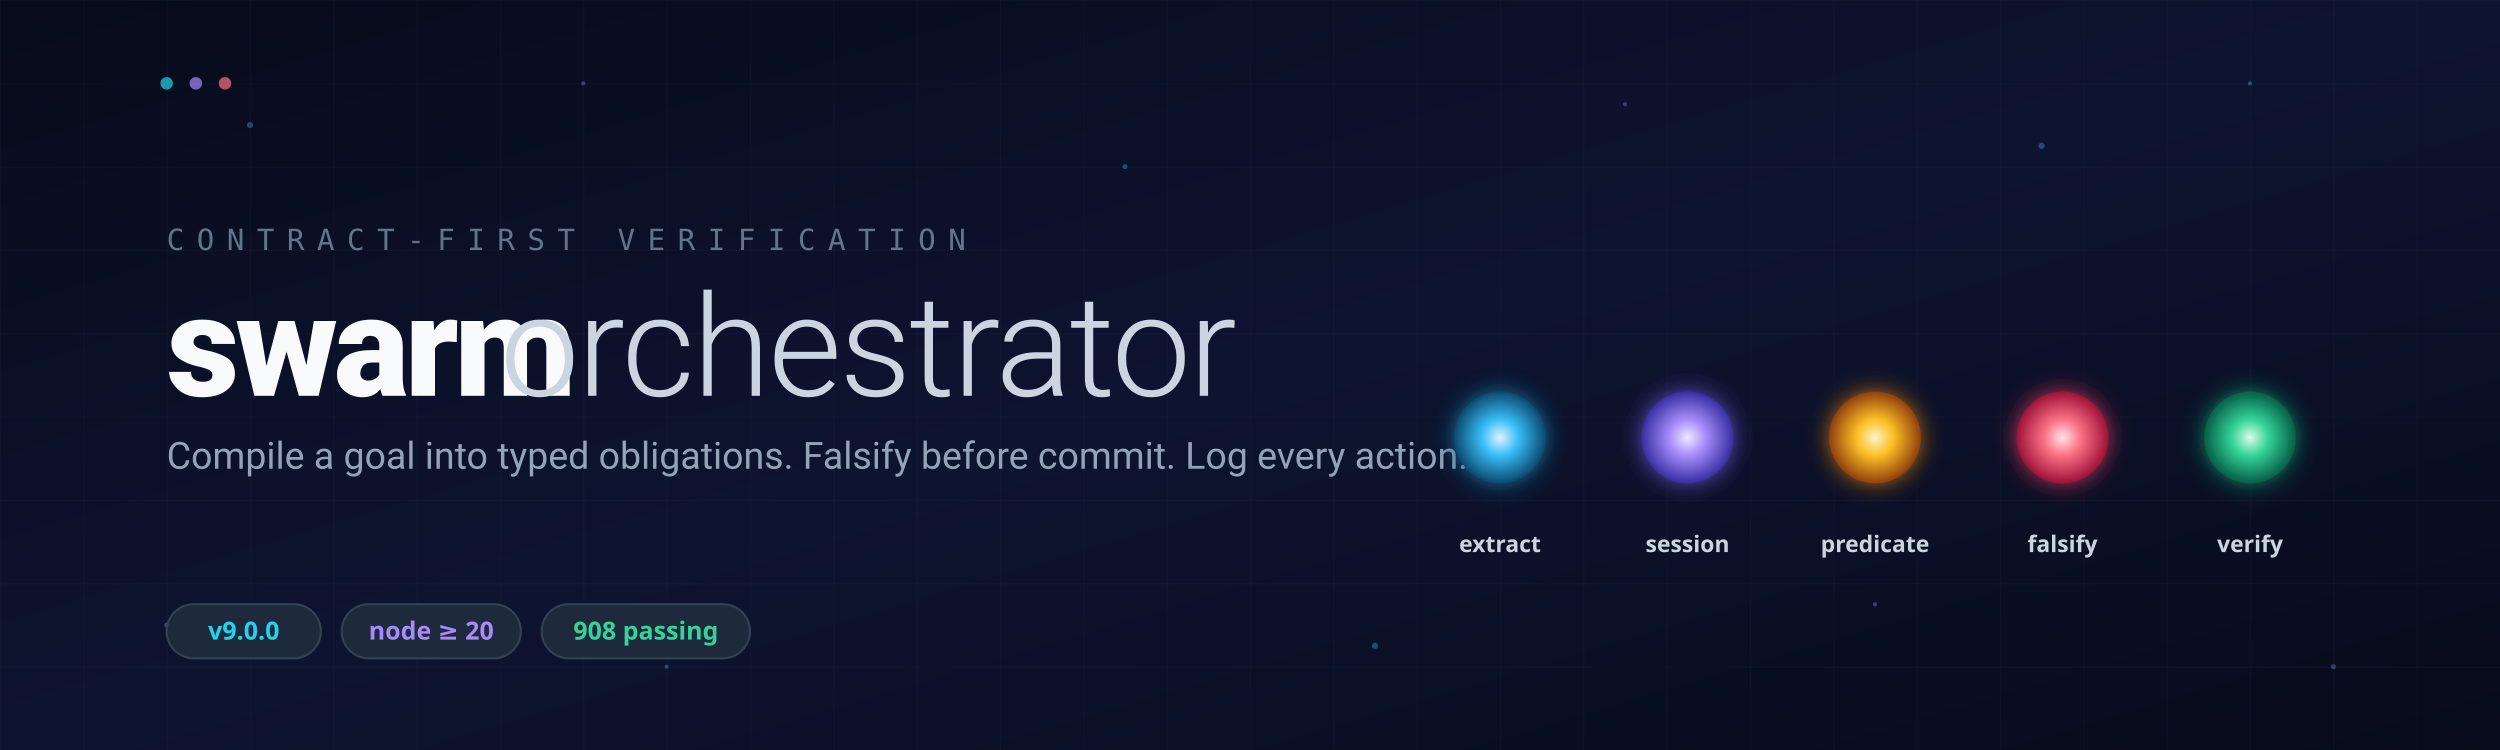
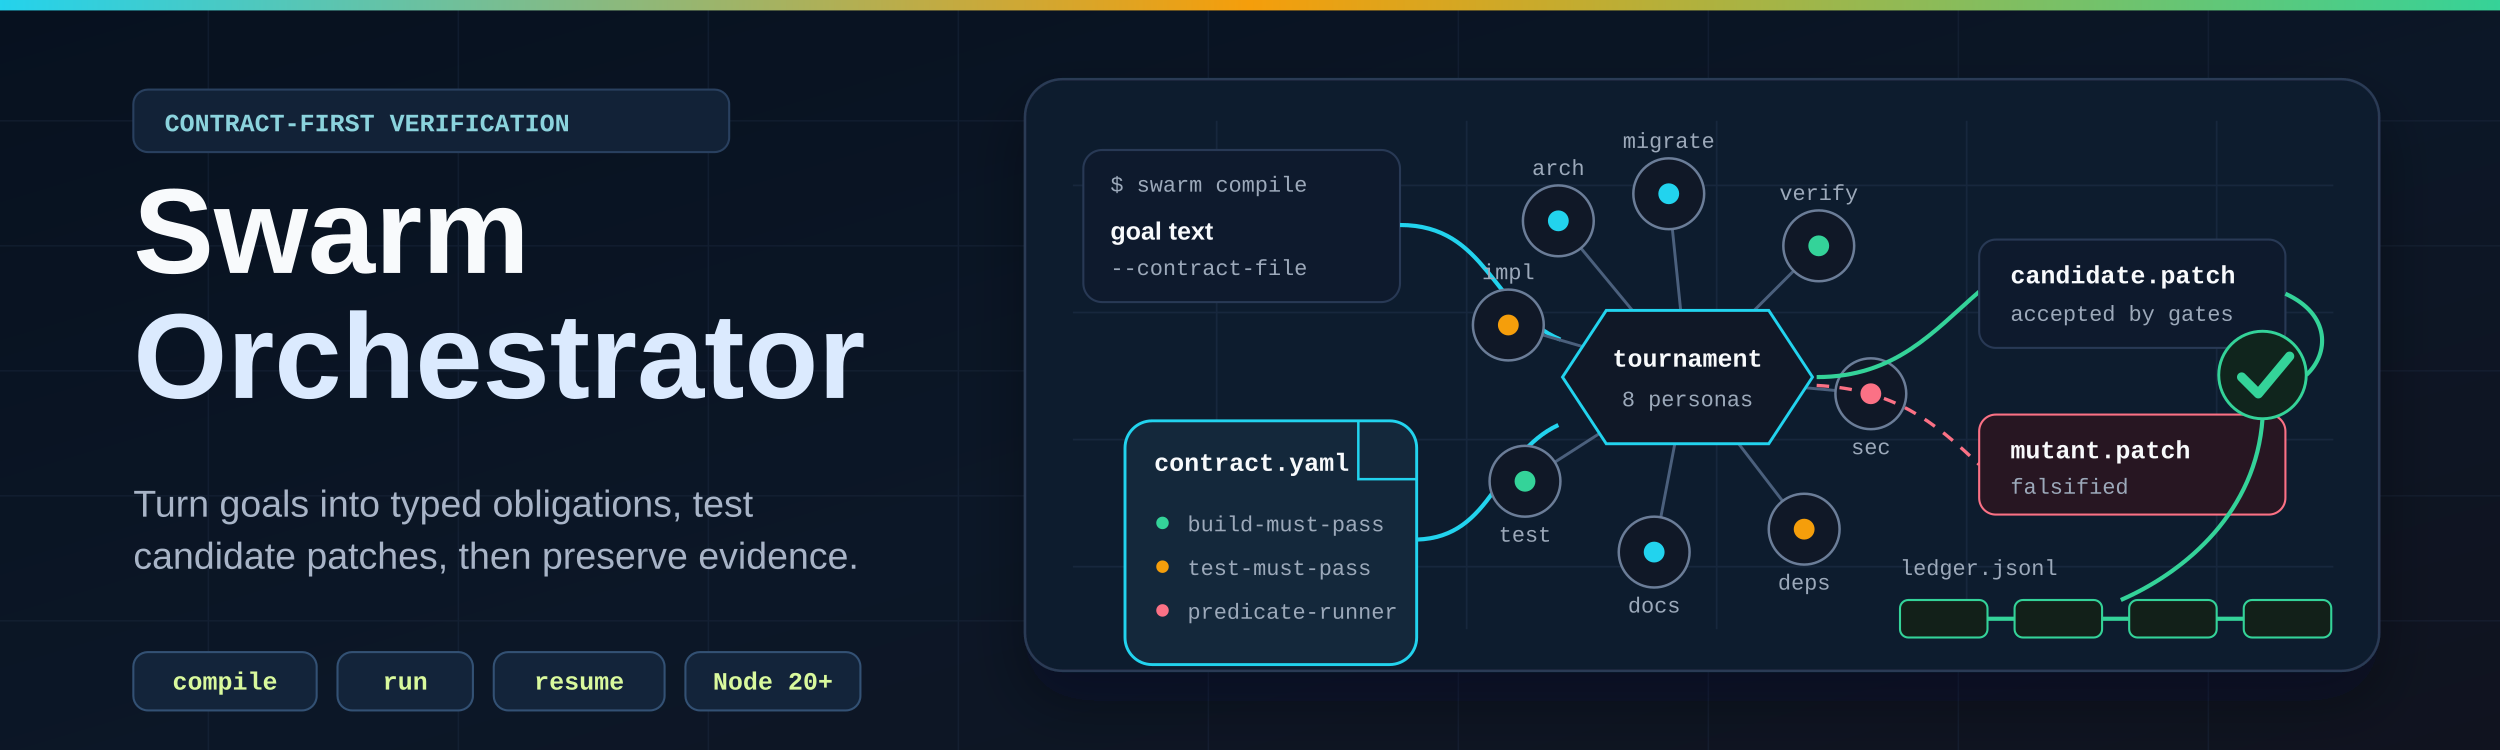
- <svg xmlns="http://www.w3.org/2000/svg" viewBox="0 0 1200 360" width="100%" role="img" aria-label="Swarm Orchestrator — contract-first verification for code changes">
+ <svg xmlns="http://www.w3.org/2000/svg" viewBox="0 0 1200 360" width="100%" role="img" aria-labelledby="title desc">
  <defs>
    <linearGradient id="bg" x1="0" y1="0" x2="1" y2="1">
-       <stop offset="0%" stop-color="#070b1a" />
-       <stop offset="50%" stop-color="#0d1430" />
-       <stop offset="100%" stop-color="#070b1a" />
+       <stop offset="0" stop-color="#07111f" />
+       <stop offset="0.55" stop-color="#0c1727" />
+       <stop offset="1" stop-color="#10131f" />
    </linearGradient>
-     <linearGradient id="flow" x1="0" y1="0" x2="1" y2="0">
-       <stop offset="0%" stop-color="#22d3ee" stop-opacity="0" />
-       <stop offset="50%" stop-color="#22d3ee" stop-opacity="0.95" />
-       <stop offset="100%" stop-color="#a78bfa" stop-opacity="0" />
+     <linearGradient id="accentLine" x1="0" y1="0" x2="1" y2="0">
+       <stop offset="0" stop-color="#22d3ee" />
+       <stop offset="0.5" stop-color="#f59e0b" />
+       <stop offset="1" stop-color="#34d399" />
    </linearGradient>
-     <radialGradient id="nodeBlue" cx="0.5" cy="0.5" r="0.5">
-       <stop offset="0%" stop-color="#e0f2fe" />
-       <stop offset="40%" stop-color="#38bdf8" />
-       <stop offset="100%" stop-color="#0c4a6e" />
-     </radialGradient>
-     <radialGradient id="nodeViolet" cx="0.5" cy="0.5" r="0.5">
-       <stop offset="0%" stop-color="#ede9fe" />
-       <stop offset="40%" stop-color="#a78bfa" />
-       <stop offset="100%" stop-color="#3730a3" />
-     </radialGradient>
-     <radialGradient id="nodeAmber" cx="0.5" cy="0.5" r="0.5">
-       <stop offset="0%" stop-color="#fef3c7" />
-       <stop offset="40%" stop-color="#fbbf24" />
-       <stop offset="100%" stop-color="#92400e" />
-     </radialGradient>
-     <radialGradient id="nodeRose" cx="0.5" cy="0.5" r="0.5">
-       <stop offset="0%" stop-color="#ffe4e6" />
-       <stop offset="40%" stop-color="#fb7185" />
-       <stop offset="100%" stop-color="#9f1239" />
-     </radialGradient>
-     <radialGradient id="nodeGreen" cx="0.5" cy="0.5" r="0.5">
-       <stop offset="0%" stop-color="#dcfce7" />
-       <stop offset="40%" stop-color="#34d399" />
-       <stop offset="100%" stop-color="#065f46" />
-     </radialGradient>
-     <filter id="glow" x="-50%" y="-50%" width="200%" height="200%">
-       <feGaussianBlur stdDeviation="6" result="b" />
-       <feMerge>
-         <feMergeNode in="b" />
-         <feMergeNode in="SourceGraphic" />
-       </feMerge>
+     <filter id="panelShadow" x="-12%" y="-18%" width="124%" height="136%">
+       <feDropShadow dx="0" dy="14" stdDeviation="14" flood-color="#020617" flood-opacity="0.34" />
    </filter>
-     <filter id="softGlow" x="-50%" y="-50%" width="200%" height="200%">
-       <feGaussianBlur stdDeviation="2.5" result="b" />
-       <feMerge>
-         <feMergeNode in="b" />
-         <feMergeNode in="SourceGraphic" />
-       </feMerge>
-     </filter>
-     <pattern id="grid" width="40" height="40" patternUnits="userSpaceOnUse">
-       <path d="M 40 0 L 0 0 0 40" fill="none" stroke="#1e293b" stroke-width="0.5" opacity="0.4" />
-     </pattern>
+     <style>
+       .sans { font-family: ui-sans-serif, system-ui, -apple-system, BlinkMacSystemFont, "Segoe UI", Arial, sans-serif; letter-spacing: 0; }
+       .mono { font-family: ui-monospace, SFMono-Regular, Menlo, Consolas, "Liberation Mono", monospace; letter-spacing: 0; }
+       .kicker { font-size: 12px; font-weight: 800; fill: #8bd3dd; }
+       .title-a { font-size: 58px; font-weight: 850; fill: #f8fafc; }
+       .title-b { font-size: 58px; font-weight: 650; fill: #dbeafe; }
+       .lead { font-size: 18px; fill: #a8b4c7; }
+       .chip-text { font-size: 12px; font-weight: 750; fill: #d9f99d; }
+       .muted { fill: #8390a4; }
+       .panel { fill: #111c2e; stroke: #2a3a55; stroke-width: 1.2; filter: url(#panelShadow); }
+       .panel-soft { fill: #0e1a2d; stroke: #283955; stroke-width: 1; }
+       .label { font-size: 12px; font-weight: 800; fill: #f8fafc; }
+       .small { font-size: 10.5px; fill: #9ca9ba; }
+       .wire { fill: none; stroke: #4b607d; stroke-width: 1.4; }
+       .wire-hot { fill: none; stroke: #22d3ee; stroke-width: 2; }
+       .wire-ok { fill: none; stroke: #34d399; stroke-width: 2; }
+       .wire-warn { fill: none; stroke: #fb7185; stroke-width: 1.6; stroke-dasharray: 6 5; }
+       .node { fill: #101827; stroke: #6b7d98; stroke-width: 1.2; }
+       .node-core { fill: #22d3ee; }
+       .node-alt { fill: #f59e0b; }
+       .node-ok { fill: #34d399; }
+       .node-bad { fill: #fb7185; }
+       .contract { fill: #101827; stroke: #22d3ee; stroke-width: 1.4; }
+       .contract-fill { fill: #14283b; stroke: #22d3ee; stroke-width: 1.4; }
+       .gate { fill: #10251d; stroke: #34d399; stroke-width: 1.4; }
+       .ledger { fill: #122019; stroke: #34d399; stroke-width: 1; }
+       .reject { fill: #271622; stroke: #fb7185; stroke-width: 1; }
+     </style>
  </defs>
  <rect width="1200" height="360" fill="url(#bg)" />
-   <rect width="1200" height="360" fill="url(#grid)" />
-   <g opacity="0.35">
-     <circle cx="120" cy="60" r="1.5" fill="#60a5fa" />
-     <circle cx="280" cy="40" r="1" fill="#a78bfa" />
-     <circle cx="540" cy="80" r="1.2" fill="#22d3ee" />
-     <circle cx="780" cy="50" r="1" fill="#a78bfa" />
-     <circle cx="980" cy="70" r="1.5" fill="#60a5fa" />
-     <circle cx="1080" cy="40" r="1" fill="#22d3ee" />
-     <circle cx="80" cy="300" r="1.2" fill="#a78bfa" />
-     <circle cx="320" cy="320" r="1" fill="#60a5fa" />
-     <circle cx="660" cy="310" r="1.5" fill="#22d3ee" />
-     <circle cx="900" cy="290" r="1" fill="#a78bfa" />
-     <circle cx="1120" cy="320" r="1.2" fill="#60a5fa" />
-   </g>
-   <text x="80" y="120" font-family="ui-monospace,Menlo,Consolas,monospace" font-size="14" fill="#64748b" letter-spacing="6">CONTRACT-FIRST VERIFICATION</text>
-   <text x="80" y="190" font-family="ui-sans-serif,system-ui,-apple-system,Segoe UI,Roboto,sans-serif" font-size="68" font-weight="800" fill="#f8fafc" letter-spacing="-2">swarm</text>
-   <text x="240" y="190" font-family="ui-sans-serif,system-ui,-apple-system,Segoe UI,Roboto,sans-serif" font-size="68" font-weight="300" fill="#cbd5e1" letter-spacing="-1">orchestrator</text>
-   <text x="80" y="225" font-family="ui-sans-serif,system-ui,-apple-system,Segoe UI,Roboto,sans-serif" font-size="18" fill="#94a3b8">Compile a goal into typed obligations. Falsify before commit. Log every action.</text>
-   <g transform="translate(80,290)">
-     <rect x="0" y="0" width="74" height="26" rx="13" fill="#1e293b" stroke="#334155" stroke-width="1" />
-     <text x="37" y="17" font-family="ui-sans-serif,system-ui,sans-serif" font-size="12" font-weight="600" fill="#22d3ee" text-anchor="middle">v9.0.0</text>
-     <rect x="84" y="0" width="86" height="26" rx="13" fill="#1e293b" stroke="#334155" stroke-width="1" />
-     <text x="127" y="17" font-family="ui-sans-serif,system-ui,sans-serif" font-size="12" font-weight="600" fill="#a78bfa" text-anchor="middle">node ≥ 20</text>
-     <rect x="180" y="0" width="100" height="26" rx="13" fill="#1e293b" stroke="#334155" stroke-width="1" />
-     <text x="230" y="17" font-family="ui-sans-serif,system-ui,sans-serif" font-size="12" font-weight="600" fill="#34d399" text-anchor="middle">908 passing</text>
-   </g>
-   <g transform="translate(720,170)">
-     <line x1="20" y1="40" x2="380" y2="40" stroke="url(#flow)" stroke-width="2" filter="url(#softGlow)" />
-     <g transform="translate(0,40)">
-       <circle r="22" fill="url(#nodeBlue)" filter="url(#glow)" />
-       <text y="55" font-family="ui-sans-serif,system-ui,sans-serif" font-size="11" font-weight="600" fill="#cbd5e1" text-anchor="middle">extract</text>
-     </g>
-     <g transform="translate(90,40)">
-       <circle r="22" fill="url(#nodeViolet)" filter="url(#glow)" />
-       <text y="55" font-family="ui-sans-serif,system-ui,sans-serif" font-size="11" font-weight="600" fill="#cbd5e1" text-anchor="middle">session</text>
-     </g>
-     <g transform="translate(180,40)">
-       <circle r="22" fill="url(#nodeAmber)" filter="url(#glow)" />
-       <text y="55" font-family="ui-sans-serif,system-ui,sans-serif" font-size="11" font-weight="600" fill="#cbd5e1" text-anchor="middle">predicate</text>
-     </g>
-     <g transform="translate(270,40)">
-       <circle r="22" fill="url(#nodeRose)" filter="url(#glow)" />
-       <text y="55" font-family="ui-sans-serif,system-ui,sans-serif" font-size="11" font-weight="600" fill="#cbd5e1" text-anchor="middle">falsify</text>
-     </g>
-     <g transform="translate(360,40)">
-       <circle r="22" fill="url(#nodeGreen)" filter="url(#glow)" />
-       <text y="55" font-family="ui-sans-serif,system-ui,sans-serif" font-size="11" font-weight="600" fill="#cbd5e1" text-anchor="middle">verify</text>
+   <path d="M0 58H1200M0 118H1200M0 178H1200M0 238H1200M0 298H1200M100 0V360M220 0V360M340 0V360M460 0V360M580 0V360M700 0V360M820 0V360M940 0V360M1060 0V360" fill="none" stroke="#22314a" stroke-width="0.7" opacity="0.32" />
+   <rect x="0" y="0" width="1200" height="5" fill="url(#accentLine)" />
+   <g transform="translate(64 43)">
+     <rect x="0" y="0" width="286" height="30" rx="7" fill="#122237" stroke="#29405f" />
+     <text class="mono kicker" x="15" y="20">CONTRACT-FIRST VERIFICATION</text>
+     <text class="sans title-a" x="0" y="88">Swarm</text>
+     <text class="sans title-b" x="0" y="148">Orchestrator</text>
+     <path d="M0 170H370" stroke="url(#accentLine)" stroke-width="3" stroke-linecap="round" />
+     <text class="sans lead" x="0" y="205">Turn goals into typed obligations, test</text>
+     <text class="sans lead" x="0" y="230">candidate patches, then preserve evidence.</text>
+     <g transform="translate(0 270)">
+       <rect x="0" y="0" width="88" height="28" rx="7" fill="#13243a" stroke="#335174" />
+       <text class="mono chip-text" x="44" y="18" text-anchor="middle">compile</text>
+       <rect x="98" y="0" width="65" height="28" rx="7" fill="#13243a" stroke="#335174" />
+       <text class="mono chip-text" x="130.5" y="18" text-anchor="middle">run</text>
+       <rect x="173" y="0" width="82" height="28" rx="7" fill="#13243a" stroke="#335174" />
+       <text class="mono chip-text" x="214" y="18" text-anchor="middle">resume</text>
+       <rect x="265" y="0" width="84" height="28" rx="7" fill="#13243a" stroke="#335174" />
+       <text class="mono chip-text" x="307" y="18" text-anchor="middle">Node 20+</text>
    </g>
  </g>
-   <g transform="translate(80,40)" opacity="0.7">
-     <circle r="3" fill="#22d3ee" />
-     <circle cx="14" r="3" fill="#a78bfa" />
-     <circle cx="28" r="3" fill="#fb7185" />
+   <g transform="translate(492 38)">
+     <rect class="panel" x="0" y="0" width="650" height="284" rx="18" />
+     <path d="M23 51H628M23 112H628M23 173H628M23 234H628M92 20V264M212 20V264M332 20V264M452 20V264M572 20V264" fill="none" stroke="#243550" stroke-width="0.8" opacity="0.45" />
+     <g transform="translate(28 34)">
+       <rect class="panel-soft" x="0" y="0" width="152" height="73" rx="9" />
+       <text class="mono small muted" x="13" y="20">$ swarm compile</text>
+       <text class="sans label" x="13" y="43">goal text</text>
+       <text class="mono small" x="13" y="60" fill="#8bd3dd">--contract-file</text>
+     </g>
+     <g transform="translate(48 164)">
+       <path class="contract-fill" d="M0 13C0 5.8 5.8 0 13 0H127C134.2 0 140 5.8 140 13V104C140 111.2 134.2 117 127 117H13C5.8 117 0 111.2 0 104Z" />
+       <path d="M112 0V28H140" fill="none" stroke="#22d3ee" stroke-width="1.2" />
+       <text class="mono label" x="14" y="24">contract.yaml</text>
+       <circle cx="18" cy="49" r="3" fill="#34d399" />
+       <text class="mono small" x="30" y="53">build-must-pass</text>
+       <circle cx="18" cy="70" r="3" fill="#f59e0b" />
+       <text class="mono small" x="30" y="74">test-must-pass</text>
+       <circle cx="18" cy="91" r="3" fill="#fb7185" />
+       <text class="mono small" x="30" y="95">predicate-runner</text>
+     </g>
+     <path class="wire-hot" d="M180 70C222 70 224 111 257 125" />
+     <path class="wire-hot" d="M188 221C225 220 226 180 256 166" />
+     <g transform="translate(318 143)">
+       <path class="wire" d="M0 0L-62 -75M0 0L-86 -25M0 0L-78 50M0 0L-16 84M0 0L56 73M0 0L88 8M0 0L63 -63M0 0L-9 -88" />
+       <polygon class="contract" points="-39,-32 39,-32 60,0 39,32 -39,32 -60,0" />
+       <text class="mono label" x="0" y="-5" text-anchor="middle">tournament</text>
+       <text class="mono small" x="0" y="14" text-anchor="middle" fill="#8bd3dd">8 personas</text>
+       <g class="mono small" text-anchor="middle">
+         <circle class="node" cx="-62" cy="-75" r="17" />
+         <circle class="node-core" cx="-62" cy="-75" r="5" />
+         <text x="-62" y="-97">arch</text>
+         <circle class="node" cx="-86" cy="-25" r="17" />
+         <circle class="node-alt" cx="-86" cy="-25" r="5" />
+         <text x="-86" y="-47">impl</text>
+         <circle class="node" cx="-78" cy="50" r="17" />
+         <circle class="node-ok" cx="-78" cy="50" r="5" />
+         <text x="-78" y="79">test</text>
+         <circle class="node" cx="-16" cy="84" r="17" />
+         <circle class="node-core" cx="-16" cy="84" r="5" />
+         <text x="-16" y="113">docs</text>
+         <circle class="node" cx="56" cy="73" r="17" />
+         <circle class="node-alt" cx="56" cy="73" r="5" />
+         <text x="56" y="102">deps</text>
+         <circle class="node" cx="88" cy="8" r="17" />
+         <circle class="node-bad" cx="88" cy="8" r="5" />
+         <text x="88" y="37">sec</text>
+         <circle class="node" cx="63" cy="-63" r="17" />
+         <circle class="node-ok" cx="63" cy="-63" r="5" />
+         <text x="63" y="-85">verify</text>
+         <circle class="node" cx="-9" cy="-88" r="17" />
+         <circle class="node-core" cx="-9" cy="-88" r="5" />
+         <text x="-9" y="-110">migrate</text>
+       </g>
+     </g>
+     <g transform="translate(450 77)">
+       <path class="wire-ok" d="M-70 66C-32 66 -14 44 8 25" />
+       <path class="wire-warn" d="M-70 70C-33 72 -14 87 8 108" />
+       <rect class="panel-soft" x="8" y="0" width="147" height="52" rx="8" />
+       <text class="mono label" x="23" y="21">candidate.patch</text>
+       <text class="mono small" x="23" y="39" fill="#34d399">accepted by gates</text>
+       <rect class="reject" x="8" y="84" width="147" height="48" rx="8" />
+       <text class="mono label" x="23" y="105">mutant.patch</text>
+       <text class="mono small" x="23" y="122" fill="#fb7185">falsified</text>
+     </g>
+     <g transform="translate(594 142)">
+       <circle class="gate" cx="0" cy="0" r="21" />
+       <path d="M-10 1L-2 9L13 -9" fill="none" stroke="#34d399" stroke-width="4.5" stroke-linecap="round" stroke-linejoin="round" />
+     </g>
+     <path class="wire-ok" d="M605 103C627 113 626 132 615 142" />
+     <path class="wire-ok" d="M594 163C591 207 558 236 526 250" />
+     <g transform="translate(420 250)">
+       <text class="mono small" x="0" y="-12" fill="#9ca9ba">ledger.jsonl</text>
+       <rect class="ledger" x="0" y="0" width="42" height="18" rx="4" />
+       <path class="wire-ok" d="M42 9H55" />
+       <rect class="ledger" x="55" y="0" width="42" height="18" rx="4" />
+       <path class="wire-ok" d="M97 9H110" />
+       <rect class="ledger" x="110" y="0" width="42" height="18" rx="4" />
+       <path class="wire-ok" d="M152 9H165" />
+       <rect class="ledger" x="165" y="0" width="42" height="18" rx="4" />
+     </g>
  </g>
</svg>
